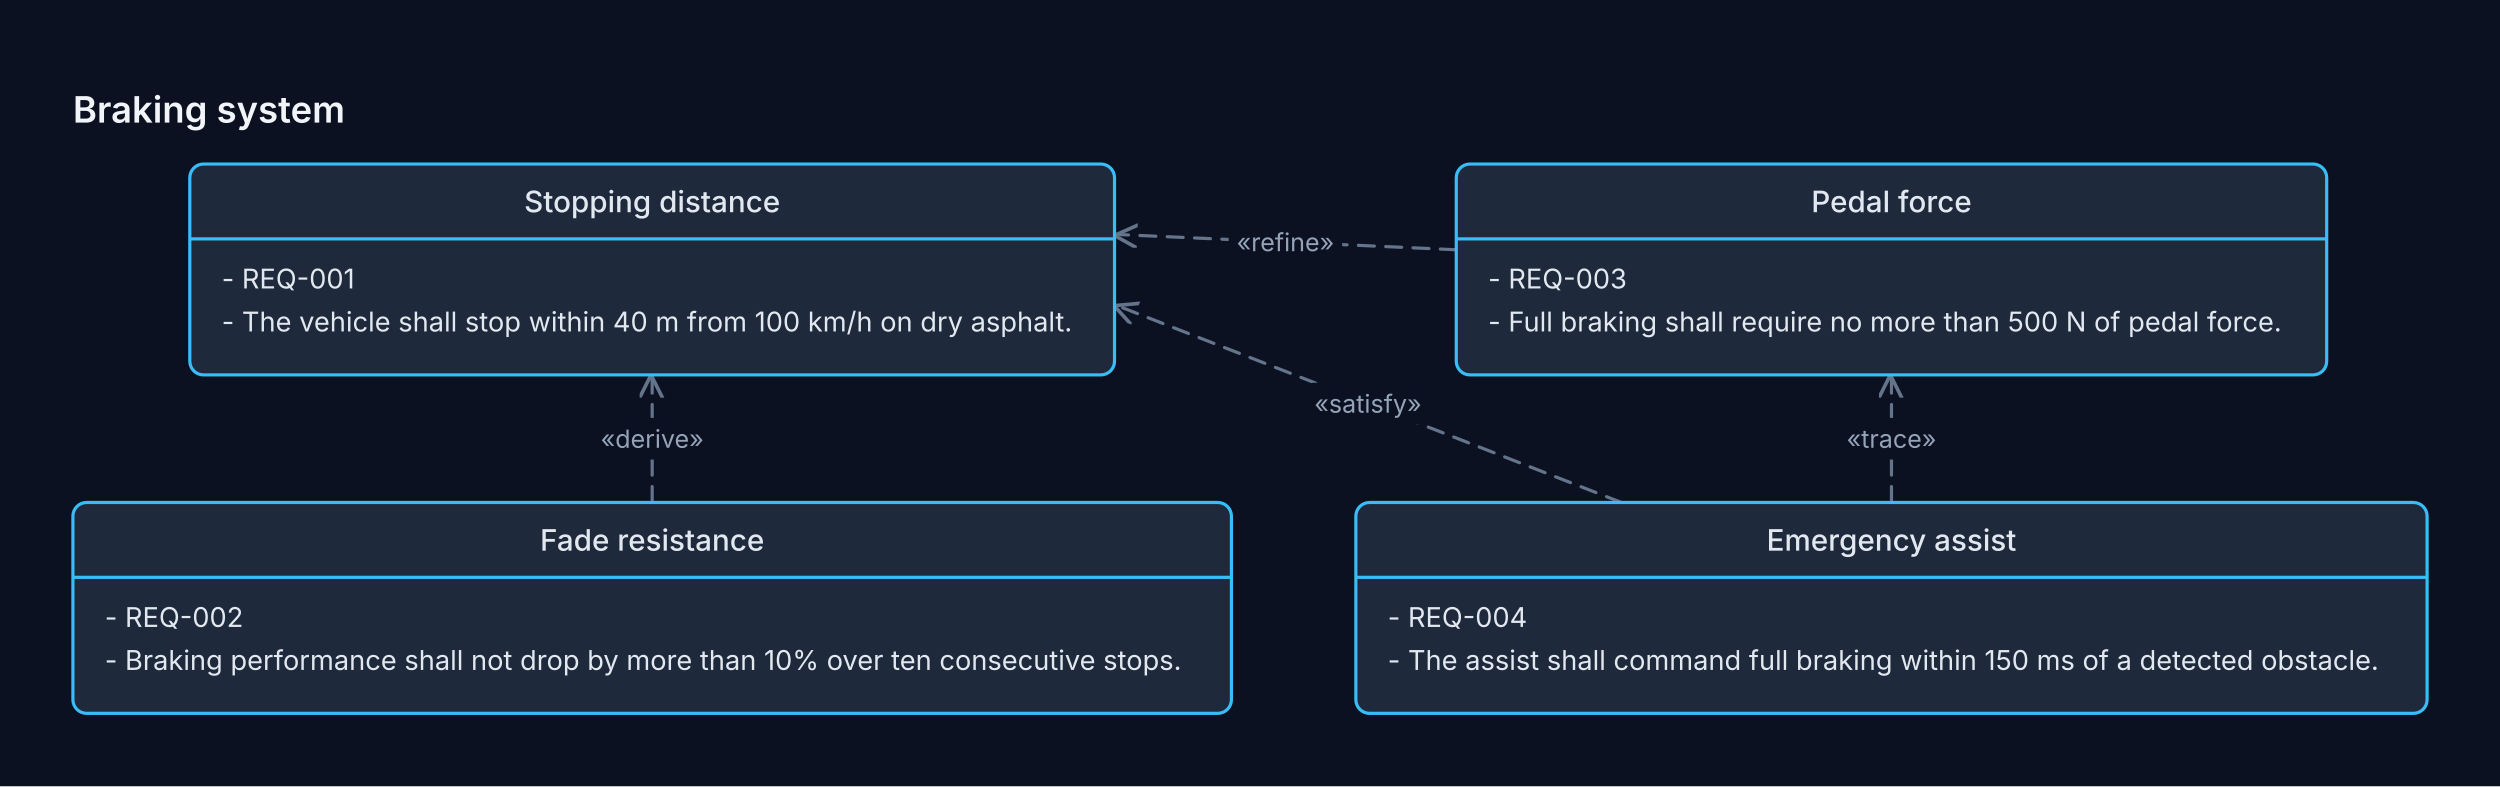
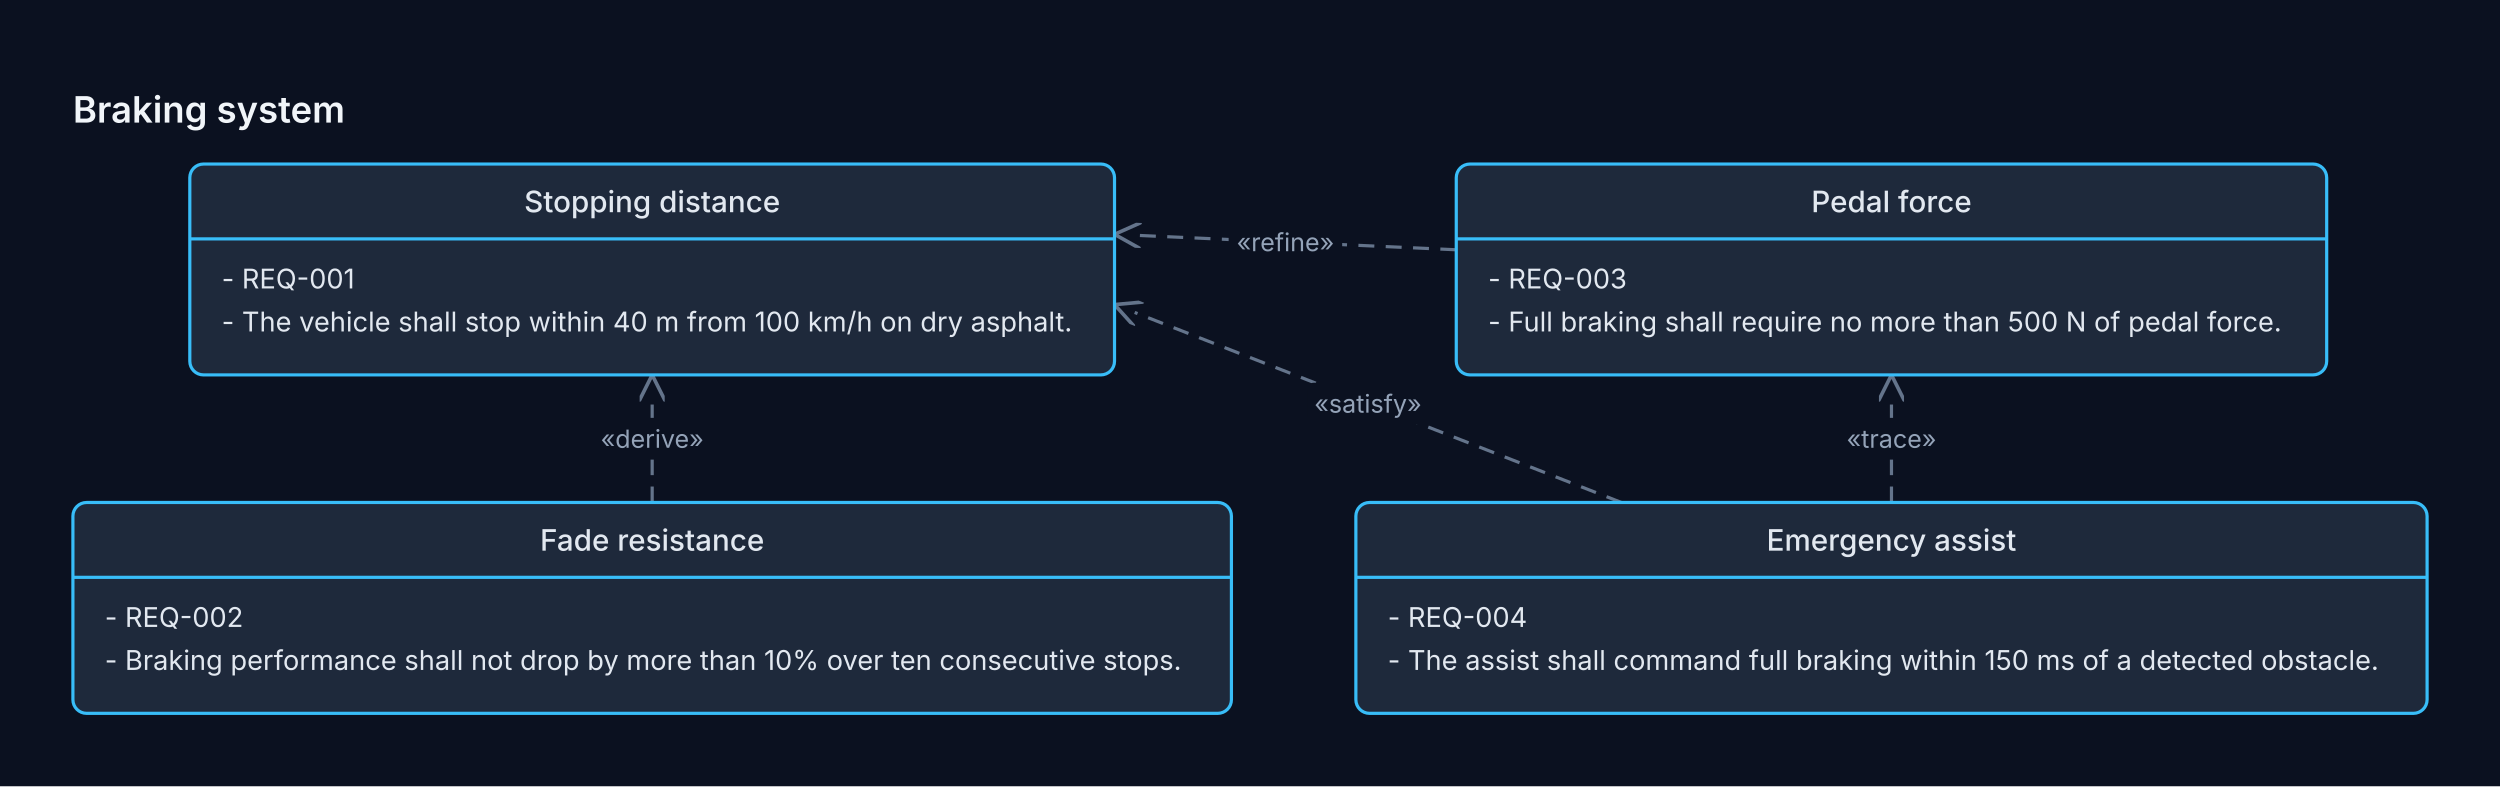
<svg xmlns="http://www.w3.org/2000/svg" width="1097.29" height="345.1" viewBox="0 0 1097.29 345.1" role="img" aria-label="Braking system">
  <defs>
-     <marker id="h-open-_64748b" markerUnits="userSpaceOnUse" markerWidth="11" markerHeight="11" refX="10" refY="5.5" orient="auto-start-reverse">
-       <path d="M0,0 L10,5 L0,10" fill="none" stroke="#64748b" stroke-width="1.6" stroke-linecap="round" stroke-linejoin="round" />
+     <marker id="h-open-_64748b" markerUnits="userSpaceOnUse" markerWidth="13" markerHeight="11" viewBox="-12 0 13 11" refX="0" refY="5.5" orient="auto-start-reverse">
+       <path d="M-11,0 L0,5.5 L-11,11" fill="none" stroke="#64748b" stroke-width="1.6" stroke-linecap="round" stroke-linejoin="round" />
    </marker>
  </defs>
  <rect x="0" y="0" width="1097.29" height="345.1" fill="#0b1120" />
  <g transform="translate(83.31,72)">
-     <polyline points="202.94,148.55 202.94,92.55" fill="none" stroke="#64748b" stroke-width="1.4" stroke-linejoin="round" stroke-linecap="round" marker-end="url(#h-open-_64748b)" stroke-dasharray="7 5" />
-     <polyline points="555.87,37.63 405.87,30.85" fill="none" stroke="#64748b" stroke-width="1.4" stroke-linejoin="round" stroke-linecap="round" marker-end="url(#h-open-_64748b)" stroke-dasharray="7 5" />
-     <polyline points="628.35,148.55 405.87,61.7" fill="none" stroke="#64748b" stroke-width="1.4" stroke-linejoin="round" stroke-linecap="round" marker-end="url(#h-open-_64748b)" stroke-dasharray="7 5" />
-     <polyline points="746.89,148.55 746.89,92.55" fill="none" stroke="#64748b" stroke-width="1.4" stroke-linejoin="round" stroke-linecap="round" marker-end="url(#h-open-_64748b)" stroke-dasharray="7 5" />
+     <polyline points="202.94,148.55 202.94,92.55" fill="none" stroke="none" marker-end="url(#h-open-_64748b)" />
+     <polyline points="202.94,148.55 202.94,102.05" fill="none" stroke="#64748b" stroke-width="1.4" stroke-linejoin="round" stroke-linecap="butt" stroke-dasharray="7 5" />
+     <polyline points="555.87,37.63 405.87,30.85" fill="none" stroke="none" marker-end="url(#h-open-_64748b)" />
+     <polyline points="555.87,37.63 415.36,31.28" fill="none" stroke="#64748b" stroke-width="1.4" stroke-linejoin="round" stroke-linecap="butt" stroke-dasharray="7 5" />
+     <polyline points="628.35,148.55 405.87,61.7" fill="none" stroke="none" marker-end="url(#h-open-_64748b)" />
+     <polyline points="628.35,148.55 414.72,65.15" fill="none" stroke="#64748b" stroke-width="1.4" stroke-linejoin="round" stroke-linecap="butt" stroke-dasharray="7 5" />
+     <polyline points="746.89,148.55 746.89,92.55" fill="none" stroke="none" marker-end="url(#h-open-_64748b)" />
+     <polyline points="746.89,148.55 746.89,102.05" fill="none" stroke="#64748b" stroke-width="1.4" stroke-linejoin="round" stroke-linecap="butt" stroke-dasharray="7 5" />
    <rect x="176.8" y="111.4" width="52.27" height="18.3" rx="3" fill="#0b1120" />
    <text x="202.94" y="120.55" text-anchor="middle" dominant-baseline="central" font-family="Inter, ui-sans-serif, system-ui, sans-serif" font-size="11" font-weight="400" fill="#94a3b8">
      <tspan x="202.94" dy="0">«derive»</tspan>
    </text>
    <rect x="455.96" y="25.09" width="49.83" height="18.3" rx="3" fill="#0b1120" />
    <text x="480.87" y="34.24" text-anchor="middle" dominant-baseline="central" font-family="Inter, ui-sans-serif, system-ui, sans-serif" font-size="11" font-weight="400" fill="#94a3b8">
      <tspan x="480.87" dy="0">«refine»</tspan>
    </text>
    <rect x="490.36" y="95.98" width="53.49" height="18.3" rx="3" fill="#0b1120" />
    <text x="517.11" y="105.13" text-anchor="middle" dominant-baseline="central" font-family="Inter, ui-sans-serif, system-ui, sans-serif" font-size="11" font-weight="400" fill="#94a3b8">
      <tspan x="517.11" dy="0">«satisfy»</tspan>
    </text>
    <rect x="723.51" y="111.4" width="46.77" height="18.3" rx="3" fill="#0b1120" />
    <text x="746.89" y="120.55" text-anchor="middle" dominant-baseline="central" font-family="Inter, ui-sans-serif, system-ui, sans-serif" font-size="11" font-weight="400" fill="#94a3b8">
      <tspan x="746.89" dy="0">«trace»</tspan>
    </text>
    <rect x="0" y="0" width="405.87" height="92.55" rx="6" fill="#1e293b" stroke="#38bdf8" stroke-width="1.4" />
    <rect x="-51.31" y="148.55" width="508.49" height="92.55" rx="6" fill="#1e293b" stroke="#38bdf8" stroke-width="1.4" />
    <rect x="555.87" y="0" width="382.04" height="92.55" rx="6" fill="#1e293b" stroke="#38bdf8" stroke-width="1.4" />
    <rect x="511.8" y="148.55" width="470.18" height="92.55" rx="6" fill="#1e293b" stroke="#38bdf8" stroke-width="1.4" />
    <rect x="0" y="32.15" width="405.87" height="1.4" rx="0" fill="#38bdf8" stroke="none" stroke-width="0" />
    <rect x="-51.31" y="180.7" width="508.49" height="1.4" rx="0" fill="#38bdf8" stroke="none" stroke-width="0" />
    <rect x="555.87" y="32.15" width="382.04" height="1.4" rx="0" fill="#38bdf8" stroke="none" stroke-width="0" />
    <rect x="511.8" y="180.7" width="470.18" height="1.4" rx="0" fill="#38bdf8" stroke="none" stroke-width="0" />
    <text x="202.94" y="16.42" text-anchor="middle" dominant-baseline="central" font-family="Inter, ui-sans-serif, system-ui, sans-serif" font-size="13" font-weight="500" fill="#e2e8f0">Stopping distance</text>
    <text x="14" y="50.27" text-anchor="start" dominant-baseline="central" font-family="Inter, ui-sans-serif, system-ui, sans-serif" font-size="11.96" font-weight="400" fill="#e2e8f0">- REQ-001</text>
    <text x="14" y="69.13" text-anchor="start" dominant-baseline="central" font-family="Inter, ui-sans-serif, system-ui, sans-serif" font-size="11.96" font-weight="400" fill="#e2e8f0">- The vehicle shall stop within 40 m from 100 km/h on dry asphalt.</text>
    <text x="202.94" y="164.98" text-anchor="middle" dominant-baseline="central" font-family="Inter, ui-sans-serif, system-ui, sans-serif" font-size="13" font-weight="500" fill="#e2e8f0">Fade resistance</text>
    <text x="-37.31" y="198.83" text-anchor="start" dominant-baseline="central" font-family="Inter, ui-sans-serif, system-ui, sans-serif" font-size="11.96" font-weight="400" fill="#e2e8f0">- REQ-002</text>
    <text x="-37.31" y="217.68" text-anchor="start" dominant-baseline="central" font-family="Inter, ui-sans-serif, system-ui, sans-serif" font-size="11.96" font-weight="400" fill="#e2e8f0">- Braking performance shall not drop by more than 10% over ten consecutive stops.</text>
    <text x="746.89" y="16.42" text-anchor="middle" dominant-baseline="central" font-family="Inter, ui-sans-serif, system-ui, sans-serif" font-size="13" font-weight="500" fill="#e2e8f0">Pedal force</text>
    <text x="569.87" y="50.27" text-anchor="start" dominant-baseline="central" font-family="Inter, ui-sans-serif, system-ui, sans-serif" font-size="11.96" font-weight="400" fill="#e2e8f0">- REQ-003</text>
    <text x="569.87" y="69.13" text-anchor="start" dominant-baseline="central" font-family="Inter, ui-sans-serif, system-ui, sans-serif" font-size="11.96" font-weight="400" fill="#e2e8f0">- Full braking shall require no more than 500 N of pedal force.</text>
    <text x="746.89" y="164.98" text-anchor="middle" dominant-baseline="central" font-family="Inter, ui-sans-serif, system-ui, sans-serif" font-size="13" font-weight="500" fill="#e2e8f0">Emergency assist</text>
    <text x="525.8" y="198.83" text-anchor="start" dominant-baseline="central" font-family="Inter, ui-sans-serif, system-ui, sans-serif" font-size="11.96" font-weight="400" fill="#e2e8f0">- REQ-004</text>
    <text x="525.8" y="217.68" text-anchor="start" dominant-baseline="central" font-family="Inter, ui-sans-serif, system-ui, sans-serif" font-size="11.96" font-weight="400" fill="#e2e8f0">- The assist shall command full braking within 150 ms of a detected obstacle.</text>
    <text x="-51.31" y="-24" text-anchor="start" dominant-baseline="central" font-family="Inter, ui-sans-serif, system-ui, sans-serif" font-size="16" font-weight="600" fill="#f1f5f9">Braking system</text>
  </g>
</svg>
